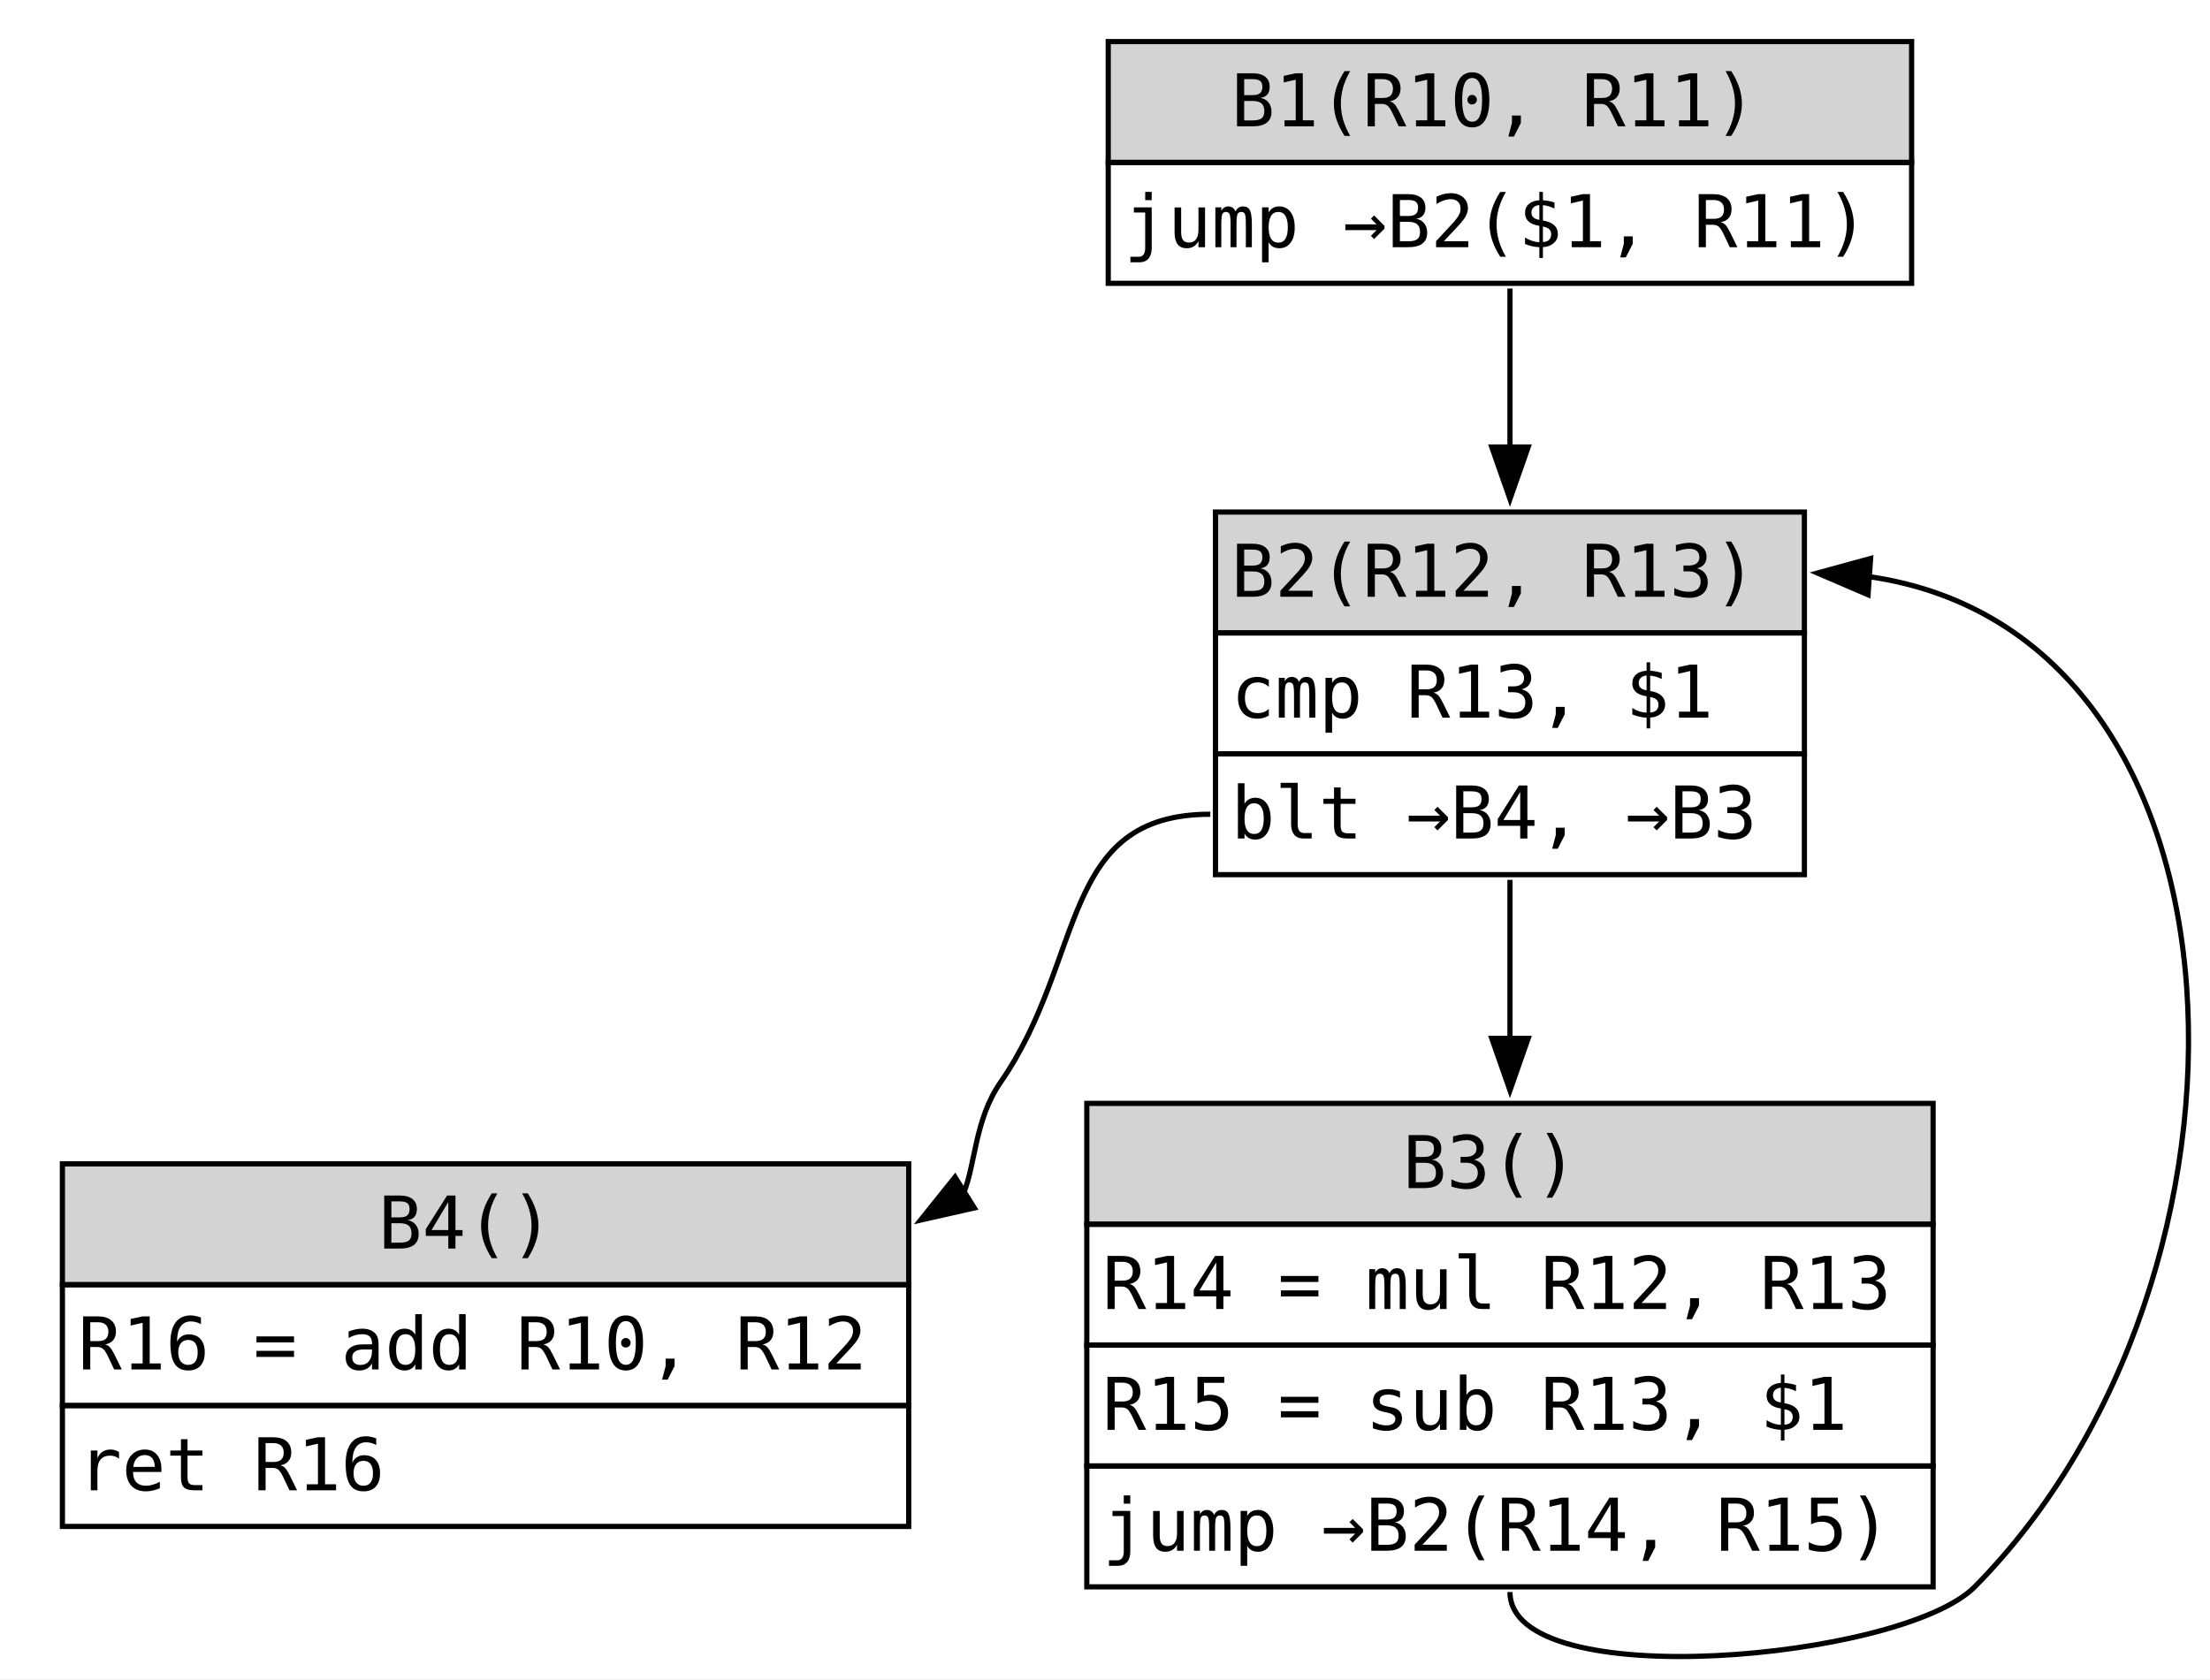
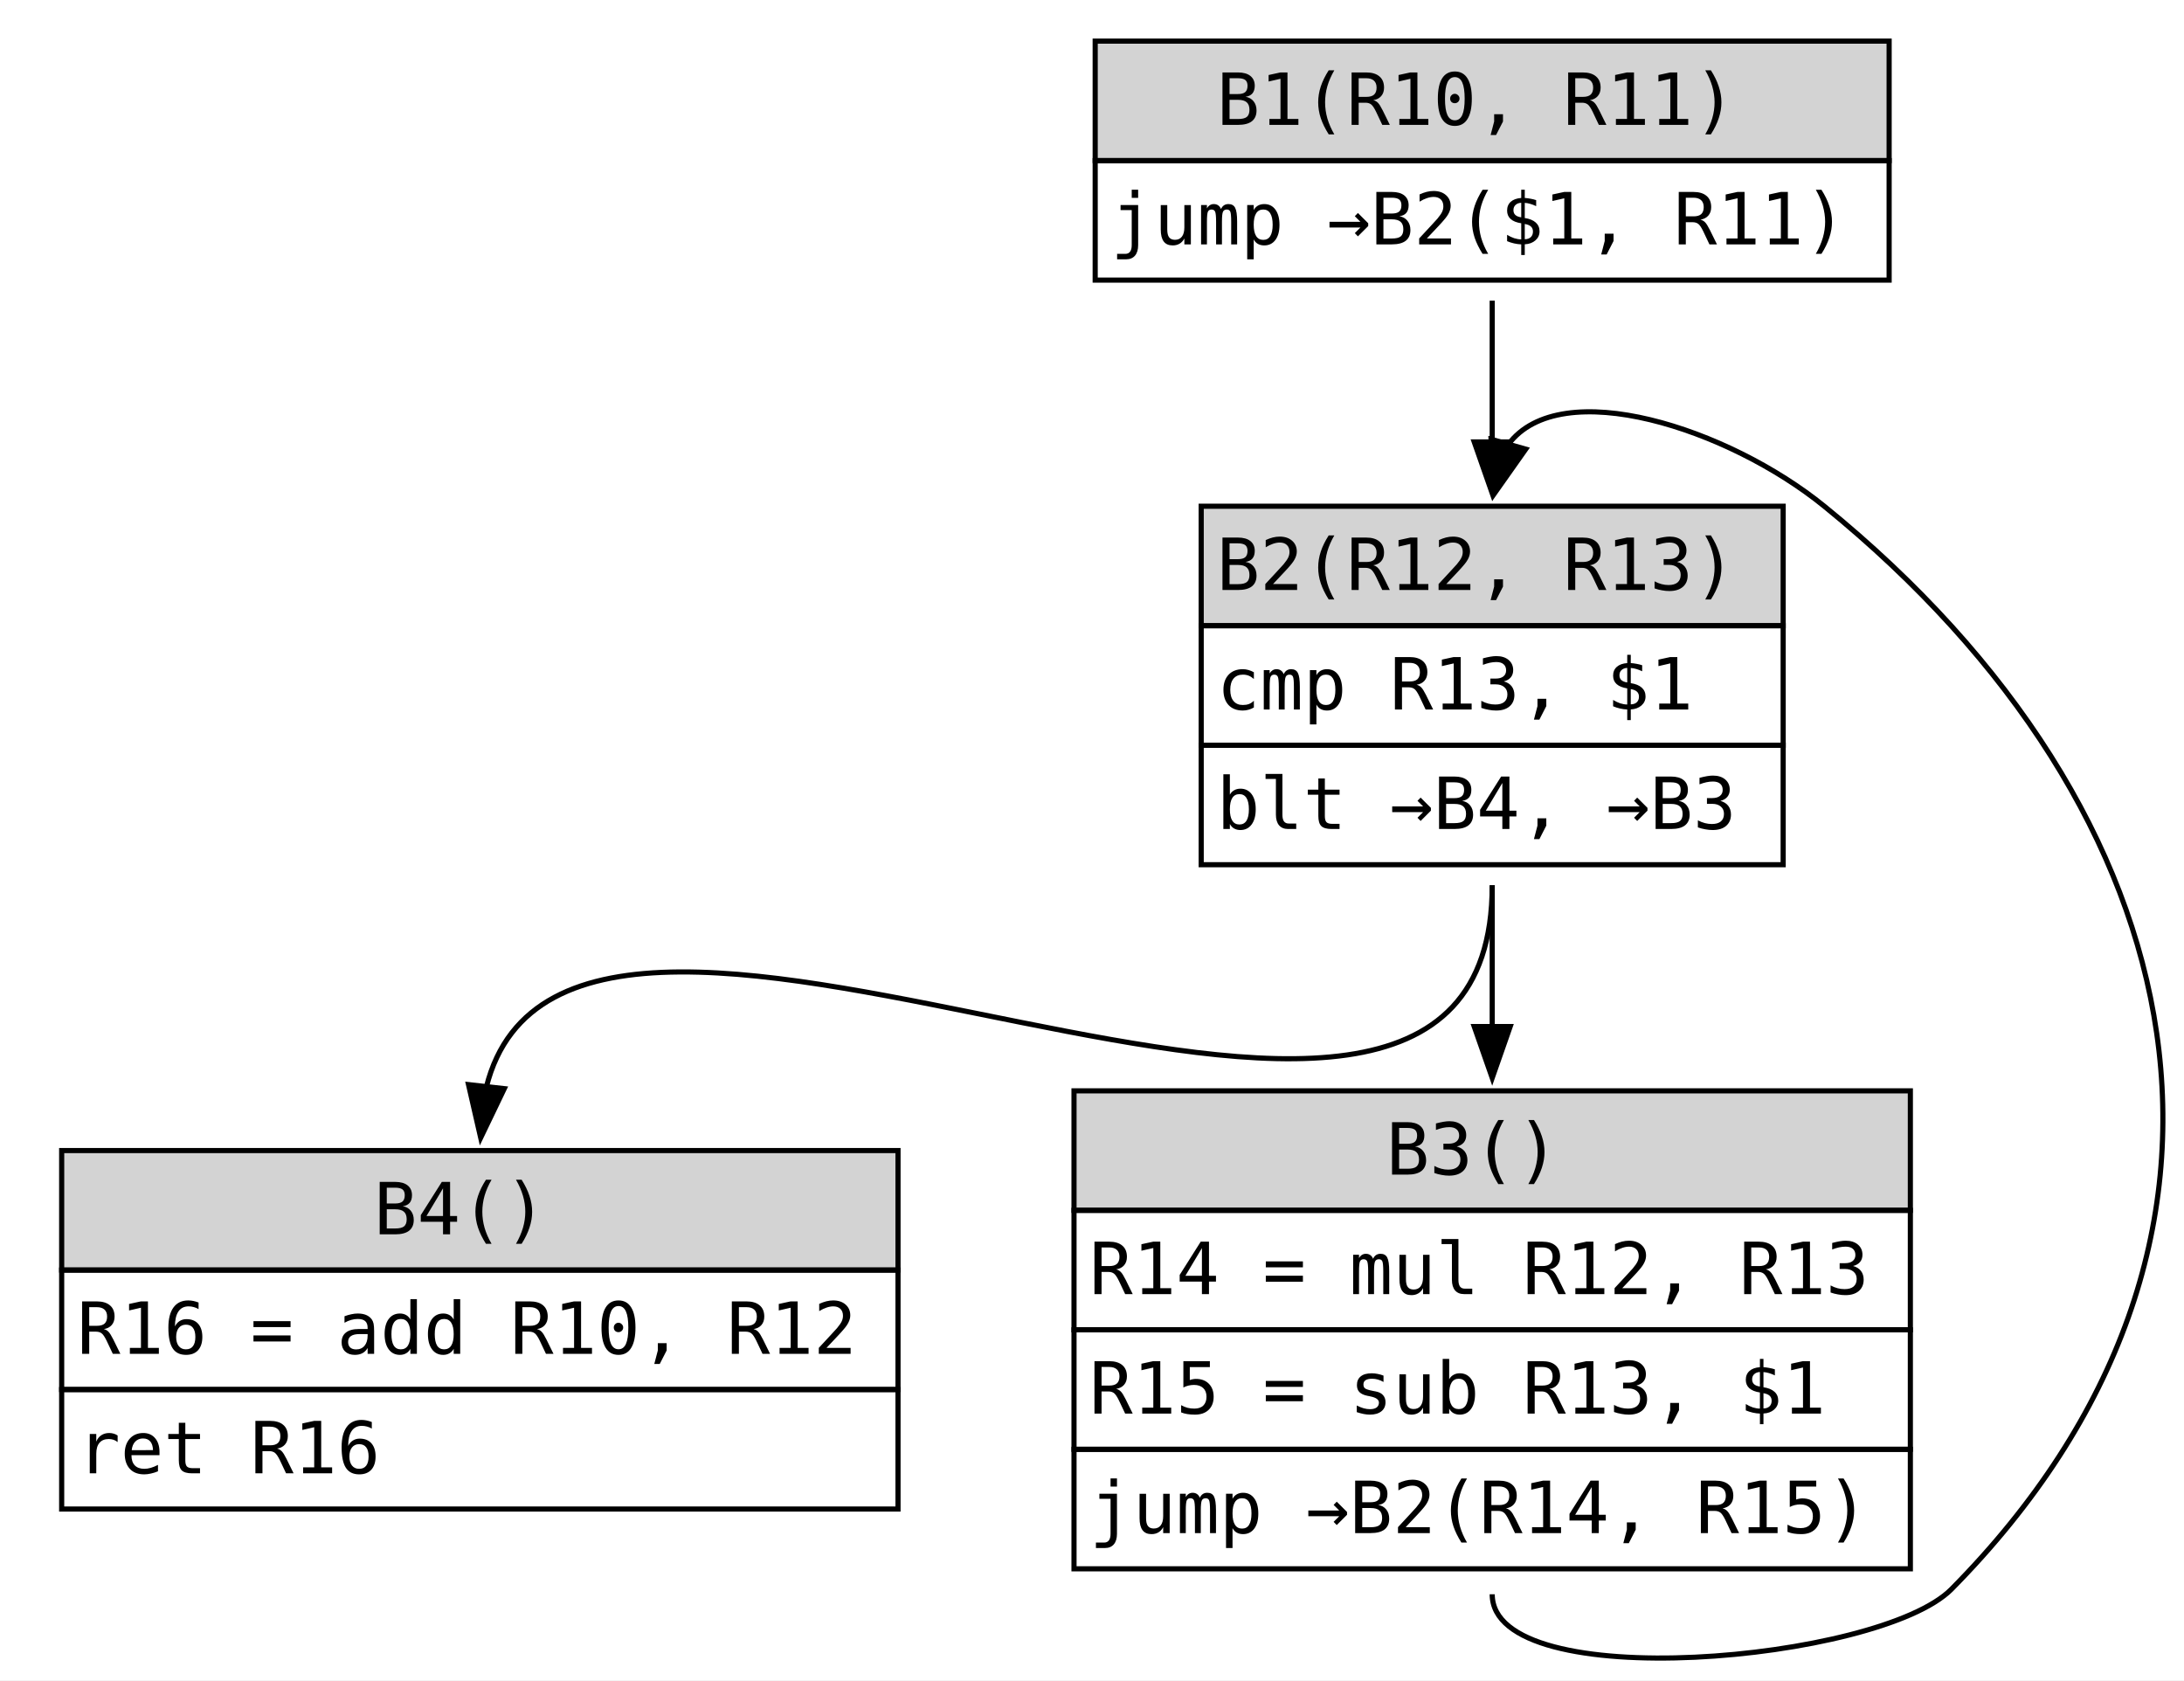
- <svg xmlns="http://www.w3.org/2000/svg" width="425pt" height="323pt" viewBox="0.00 0.00 425.00 323.00">
-   <g id="graph0" class="graph" transform="scale(1 1) rotate(0) translate(4 318.98)">
-     <polygon fill="white" stroke="none" points="-4,4 -4,-318.98 421.22,-318.98 421.22,4 -4,4" />
+ <svg xmlns="http://www.w3.org/2000/svg" width="425pt" height="327pt" viewBox="0.00 0.00 425.00 327.00">
+   <g id="graph0" class="graph" transform="scale(1 1) rotate(0) translate(4 322.94)">
+     <polygon fill="white" stroke="none" points="-4,4 -4,-322.94 421.26,-322.94 421.26,4 -4,4" />
    <g id="node1" class="node">
-       <polygon fill="lightgray" stroke="none" points="209.12,-287.73 209.12,-310.98 363.62,-310.98 363.62,-287.73 209.12,-287.73" />
-       <polygon fill="none" stroke="black" points="209.12,-287.73 209.12,-310.98 363.62,-310.98 363.62,-287.73 209.12,-287.73" />
-       <text xml:space="preserve" text-anchor="start" x="232.75" y="-294.68" font-family="Monospace" font-size="14.00">B1(R10, R11) </text>
-       <polygon fill="none" stroke="black" points="209.12,-264.48 209.12,-287.73 363.62,-287.73 363.62,-264.48 209.12,-264.48" />
-       <text xml:space="preserve" text-anchor="start" x="212.12" y="-271.43" font-family="Monospace" font-size="14.00">jump →B2($1, R11) </text>
+       <polygon fill="lightgray" stroke="none" points="209.12,-291.69 209.12,-314.94 363.62,-314.94 363.62,-291.69 209.12,-291.69" />
+       <polygon fill="none" stroke="black" points="209.12,-291.69 209.12,-314.94 363.62,-314.94 363.62,-291.69 209.12,-291.69" />
+       <text xml:space="preserve" text-anchor="start" x="232.75" y="-298.64" font-family="Monospace" font-size="14.00">B1(R10, R11) </text>
+       <polygon fill="none" stroke="black" points="209.12,-268.44 209.12,-291.69 363.62,-291.69 363.62,-268.44 209.12,-268.44" />
+       <text xml:space="preserve" text-anchor="start" x="212.12" y="-275.39" font-family="Monospace" font-size="14.00">jump →B2($1, R11) </text>
    </g>
    <g id="node2" class="node">
-       <polygon fill="lightgray" stroke="none" points="229.75,-197.23 229.75,-220.48 343,-220.48 343,-197.23 229.75,-197.23" />
-       <polygon fill="none" stroke="black" points="229.75,-197.23 229.75,-220.48 343,-220.48 343,-197.23 229.75,-197.23" />
-       <text xml:space="preserve" text-anchor="start" x="232.75" y="-204.18" font-family="Monospace" font-size="14.00">B2(R12, R13) </text>
-       <polygon fill="none" stroke="black" points="229.75,-173.98 229.75,-197.23 343,-197.23 343,-173.98 229.75,-173.98" />
-       <text xml:space="preserve" text-anchor="start" x="232.75" y="-180.93" font-family="Monospace" font-size="14.00">cmp R13, $1 </text>
-       <polygon fill="none" stroke="black" points="229.75,-150.73 229.75,-173.98 343,-173.98 343,-150.73 229.75,-150.73" />
-       <text xml:space="preserve" text-anchor="start" x="232.75" y="-157.68" font-family="Monospace" font-size="14.00">blt →B4, →B3 </text>
+       <polygon fill="lightgray" stroke="none" points="229.75,-201.19 229.75,-224.44 343,-224.44 343,-201.19 229.75,-201.19" />
+       <polygon fill="none" stroke="black" points="229.75,-201.19 229.75,-224.44 343,-224.44 343,-201.19 229.75,-201.19" />
+       <text xml:space="preserve" text-anchor="start" x="232.75" y="-208.14" font-family="Monospace" font-size="14.00">B2(R12, R13) </text>
+       <polygon fill="none" stroke="black" points="229.75,-177.94 229.75,-201.19 343,-201.19 343,-177.94 229.75,-177.94" />
+       <text xml:space="preserve" text-anchor="start" x="232.75" y="-184.89" font-family="Monospace" font-size="14.00">cmp R13, $1 </text>
+       <polygon fill="none" stroke="black" points="229.75,-154.69 229.75,-177.94 343,-177.94 343,-154.69 229.75,-154.69" />
+       <text xml:space="preserve" text-anchor="start" x="232.75" y="-161.64" font-family="Monospace" font-size="14.00">blt →B4, →B3 </text>
    </g>
    <g id="edge1" class="edge">
-       <path fill="none" stroke="black" d="M286.38,-263.48C286.38,-249.33 286.38,-243.23 286.38,-232.98" />
-       <polygon fill="black" stroke="black" points="289.88,-232.99 286.38,-222.99 282.88,-232.99 289.88,-232.99" />
+       <path fill="none" stroke="black" d="M286.38,-264.44C286.38,-251.58 286.38,-245.87 286.38,-236.7" />
+       <polygon fill="black" stroke="black" points="289.88,-236.95 286.38,-226.95 282.88,-236.95 289.88,-236.95" />
    </g>
    <g id="node3" class="node">
-       <polygon fill="lightgray" stroke="none" points="8,-71.85 8,-95.1 170.75,-95.1 170.75,-71.85 8,-71.85" />
-       <polygon fill="none" stroke="black" points="8,-71.85 8,-95.1 170.75,-95.1 170.75,-71.85 8,-71.85" />
-       <text xml:space="preserve" text-anchor="start" x="68.75" y="-78.8" font-family="Monospace" font-size="14.00">B4() </text>
-       <polygon fill="none" stroke="black" points="8,-48.6 8,-71.85 170.75,-71.85 170.75,-48.6 8,-48.6" />
-       <text xml:space="preserve" text-anchor="start" x="11" y="-55.55" font-family="Monospace" font-size="14.00">R16 = add R10, R12 </text>
-       <polygon fill="none" stroke="black" points="8,-25.35 8,-48.6 170.75,-48.6 170.75,-25.35 8,-25.35" />
-       <text xml:space="preserve" text-anchor="start" x="11" y="-32.3" font-family="Monospace" font-size="14.00">ret R16 </text>
+       <polygon fill="lightgray" stroke="none" points="8,-75.82 8,-99.07 170.75,-99.07 170.75,-75.82 8,-75.82" />
+       <polygon fill="none" stroke="black" points="8,-75.82 8,-99.07 170.75,-99.07 170.75,-75.82 8,-75.82" />
+       <text xml:space="preserve" text-anchor="start" x="68.75" y="-82.77" font-family="Monospace" font-size="14.00">B4() </text>
+       <polygon fill="none" stroke="black" points="8,-52.57 8,-75.82 170.75,-75.82 170.75,-52.57 8,-52.57" />
+       <text xml:space="preserve" text-anchor="start" x="11" y="-59.52" font-family="Monospace" font-size="14.00">R16 = add R10, R12 </text>
+       <polygon fill="none" stroke="black" points="8,-29.32 8,-52.57 170.75,-52.57 170.75,-29.32 8,-29.32" />
+       <text xml:space="preserve" text-anchor="start" x="11" y="-36.27" font-family="Monospace" font-size="14.00">ret R16 </text>
    </g>
    <g id="edge2" class="edge">
-       <path fill="none" stroke="black" d="M228.75,-162.35C199.62,-162.35 204.96,-134.67 188.38,-110.73 183.45,-103.62 183.62,-95.06 181.3,-89.45" />
-       <polygon fill="black" stroke="black" points="183.37,-86.62 173.03,-84.28 179.66,-92.55 183.37,-86.62" />
+       <path fill="none" stroke="black" d="M286.38,-150.69C286.38,-64.53 107.41,-178.75 90.63,-111.37" />
+       <polygon fill="black" stroke="black" points="94.13,-111.12 89.54,-101.57 87.17,-111.9 94.13,-111.12" />
    </g>
    <g id="node4" class="node">
-       <polygon fill="lightgray" stroke="none" points="205,-83.48 205,-106.73 367.75,-106.73 367.75,-83.48 205,-83.48" />
-       <polygon fill="none" stroke="black" points="205,-83.48 205,-106.73 367.75,-106.73 367.75,-83.48 205,-83.48" />
-       <text xml:space="preserve" text-anchor="start" x="265.75" y="-90.43" font-family="Monospace" font-size="14.00">B3() </text>
-       <polygon fill="none" stroke="black" points="205,-60.23 205,-83.48 367.75,-83.48 367.75,-60.23 205,-60.23" />
-       <text xml:space="preserve" text-anchor="start" x="208" y="-67.18" font-family="Monospace" font-size="14.00">R14 = mul R12, R13 </text>
-       <polygon fill="none" stroke="black" points="205,-36.98 205,-60.23 367.75,-60.23 367.75,-36.98 205,-36.98" />
-       <text xml:space="preserve" text-anchor="start" x="208" y="-43.93" font-family="Monospace" font-size="14.00">R15 = sub R13, $1 </text>
-       <polygon fill="none" stroke="black" points="205,-13.73 205,-36.98 367.75,-36.98 367.75,-13.73 205,-13.73" />
-       <text xml:space="preserve" text-anchor="start" x="208" y="-20.68" font-family="Monospace" font-size="14.00">jump →B2(R14, R15) </text>
+       <polygon fill="lightgray" stroke="none" points="205,-87.44 205,-110.69 367.75,-110.69 367.75,-87.44 205,-87.44" />
+       <polygon fill="none" stroke="black" points="205,-87.44 205,-110.69 367.75,-110.69 367.75,-87.44 205,-87.44" />
+       <text xml:space="preserve" text-anchor="start" x="265.75" y="-94.39" font-family="Monospace" font-size="14.00">B3() </text>
+       <polygon fill="none" stroke="black" points="205,-64.19 205,-87.44 367.75,-87.44 367.75,-64.19 205,-64.19" />
+       <text xml:space="preserve" text-anchor="start" x="208" y="-71.14" font-family="Monospace" font-size="14.00">R14 = mul R12, R13 </text>
+       <polygon fill="none" stroke="black" points="205,-40.94 205,-64.19 367.75,-64.19 367.75,-40.94 205,-40.94" />
+       <text xml:space="preserve" text-anchor="start" x="208" y="-47.89" font-family="Monospace" font-size="14.00">R15 = sub R13, $1 </text>
+       <polygon fill="none" stroke="black" points="205,-17.69 205,-40.94 367.75,-40.94 367.75,-17.69 205,-17.69" />
+       <text xml:space="preserve" text-anchor="start" x="208" y="-24.64" font-family="Monospace" font-size="14.00">jump →B2(R14, R15) </text>
    </g>
    <g id="edge3" class="edge">
-       <path fill="none" stroke="black" d="M286.38,-149.73C286.38,-135.58 286.38,-129.48 286.38,-119.23" />
-       <polygon fill="black" stroke="black" points="289.88,-119.24 286.38,-109.24 282.88,-119.24 289.88,-119.24" />
+       <path fill="none" stroke="black" d="M286.38,-150.69C286.38,-137.83 286.38,-132.12 286.38,-122.95" />
+       <polygon fill="black" stroke="black" points="289.88,-123.2 286.38,-113.2 282.88,-123.2 289.88,-123.2" />
    </g>
    <g id="edge4" class="edge">
-       <path fill="none" stroke="black" d="M286.38,-12.73C286.38,7.13 361.78,0.39 375.75,-13.73 434.75,-73.4 432.24,-197.08 355.34,-208.07" />
-       <polygon fill="black" stroke="black" points="355.24,-204.57 345.51,-208.75 355.73,-211.55 355.24,-204.57" />
+       <path fill="none" stroke="black" d="M286.38,-12.73C286.38,7.13 361.78,0.39 375.75,-13.73 442.05,-80.78 424.19,-164.99 351,-224.44 332.36,-239.58 299.73,-250.18 289.52,-236.47" />
+       <polygon fill="black" stroke="black" points="292.9,-235.55 286.79,-226.9 286.16,-237.47 292.9,-235.55" />
    </g>
  </g>
</svg>
